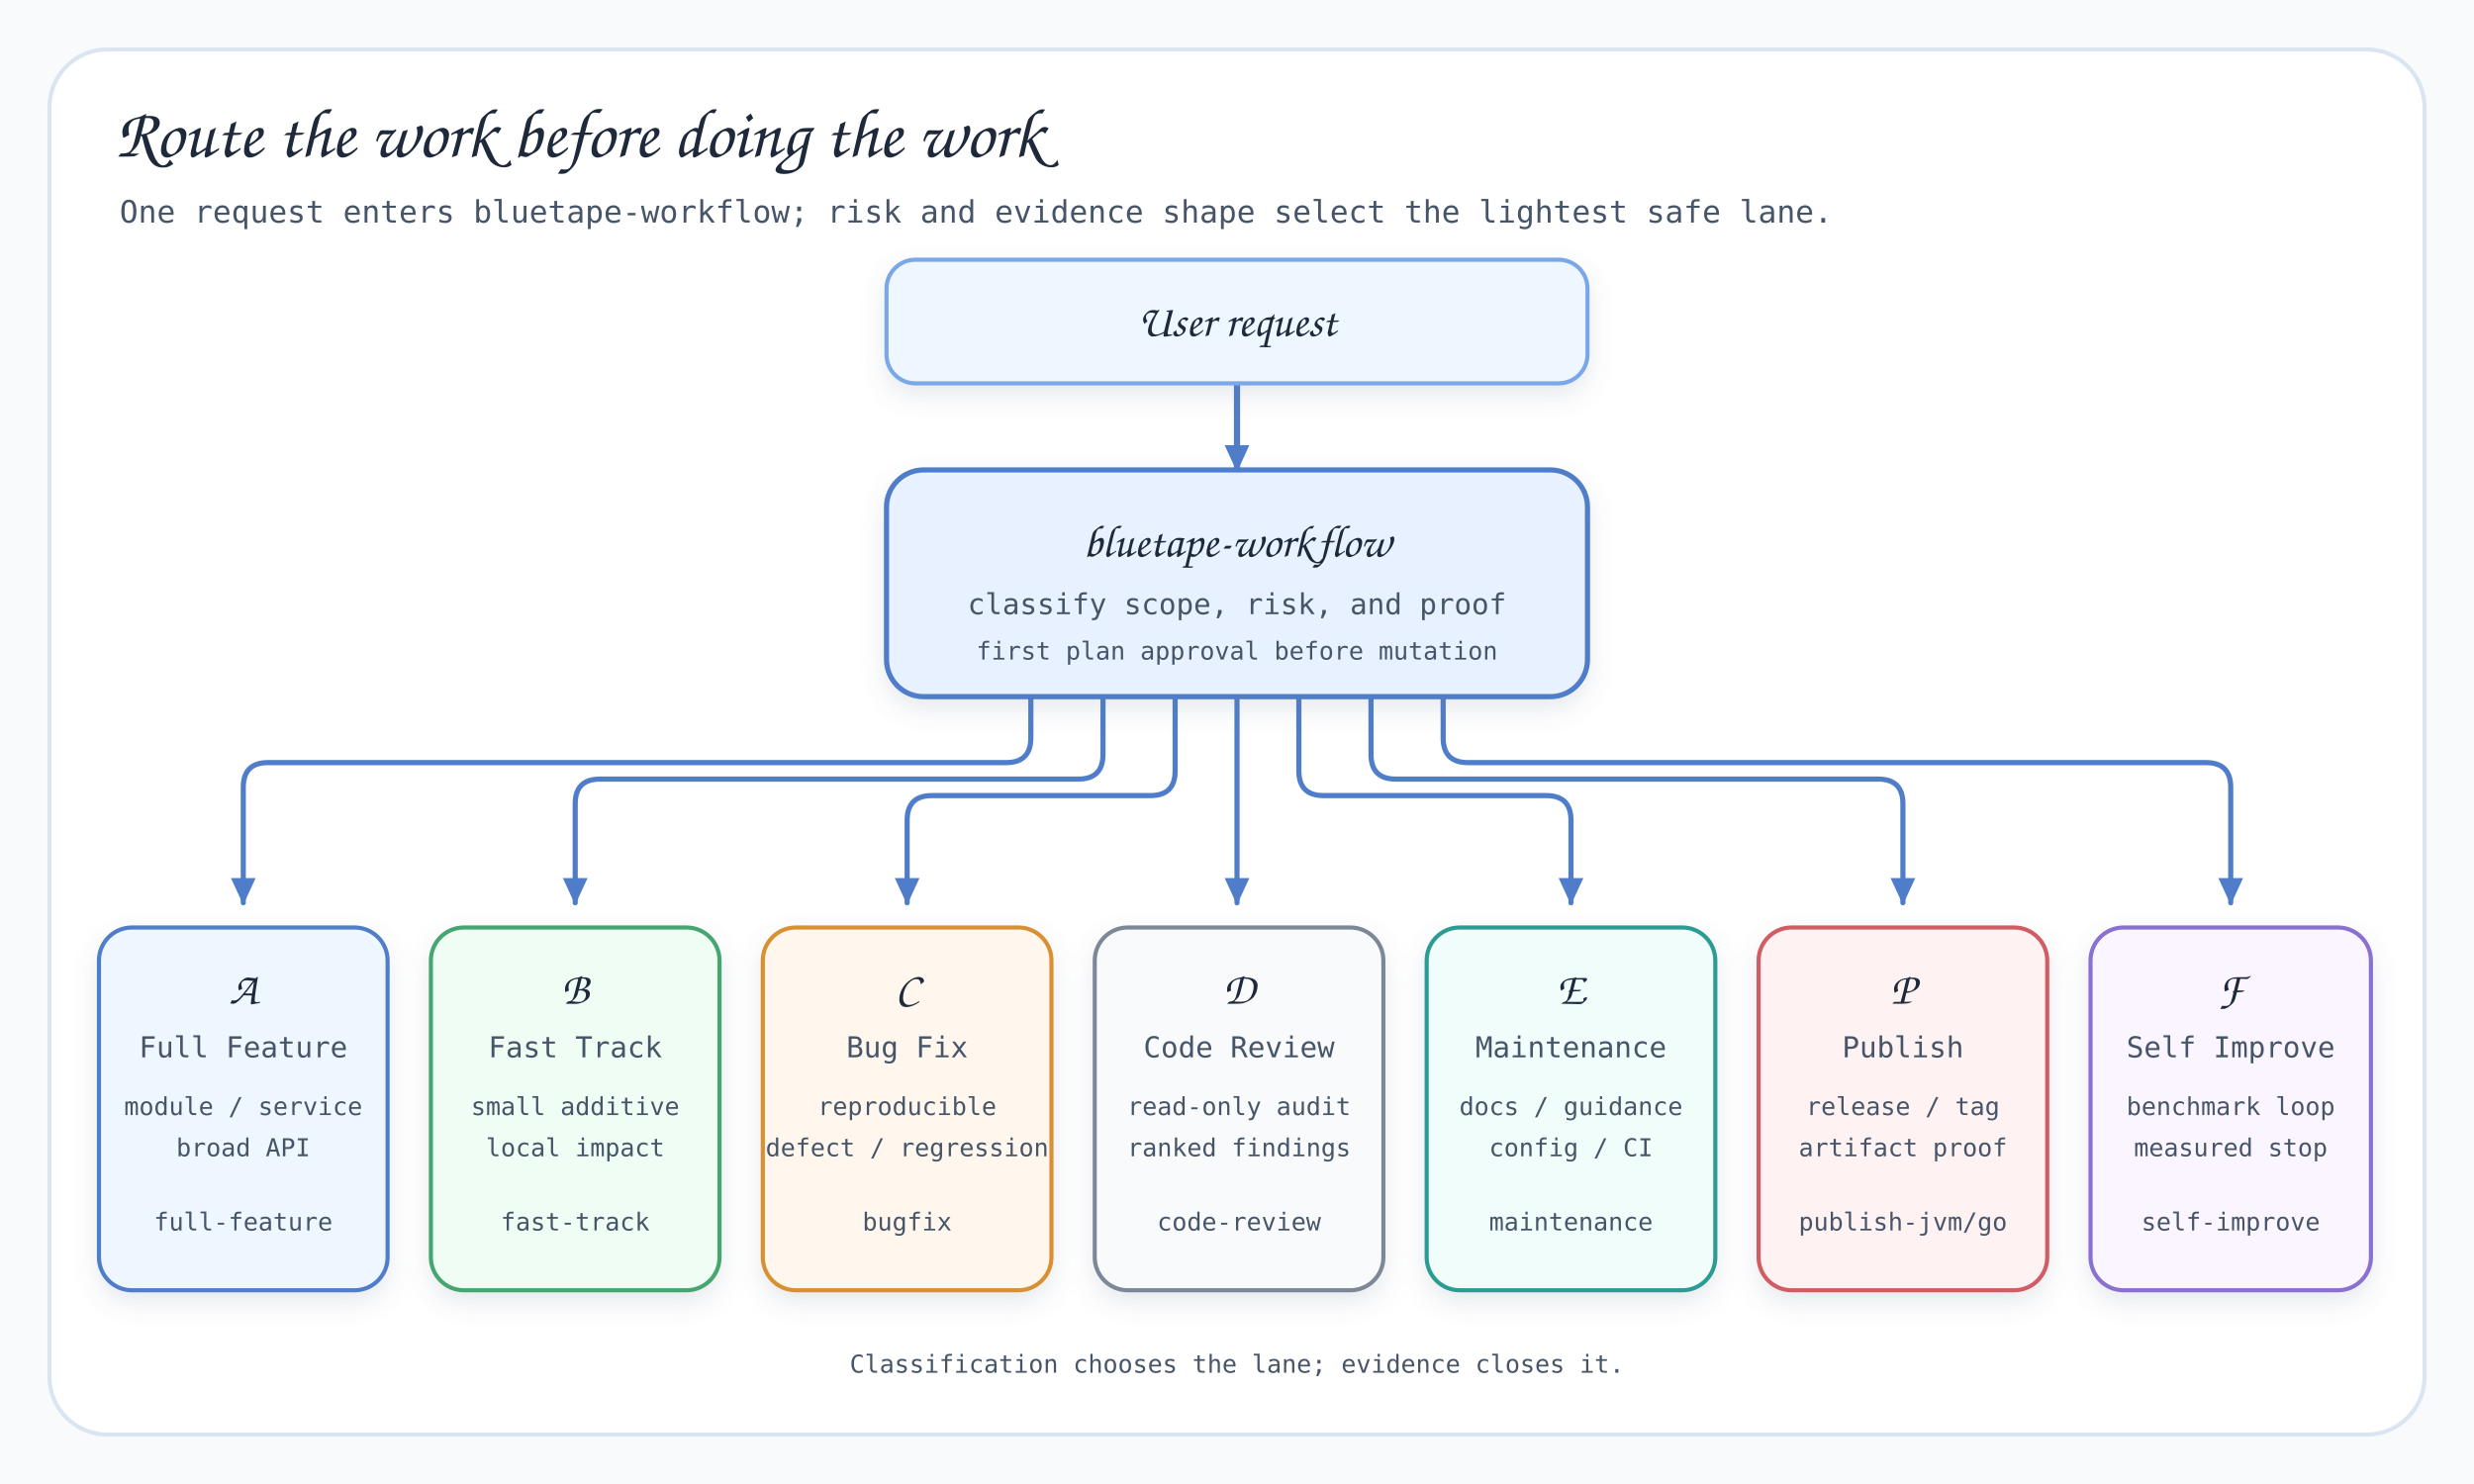
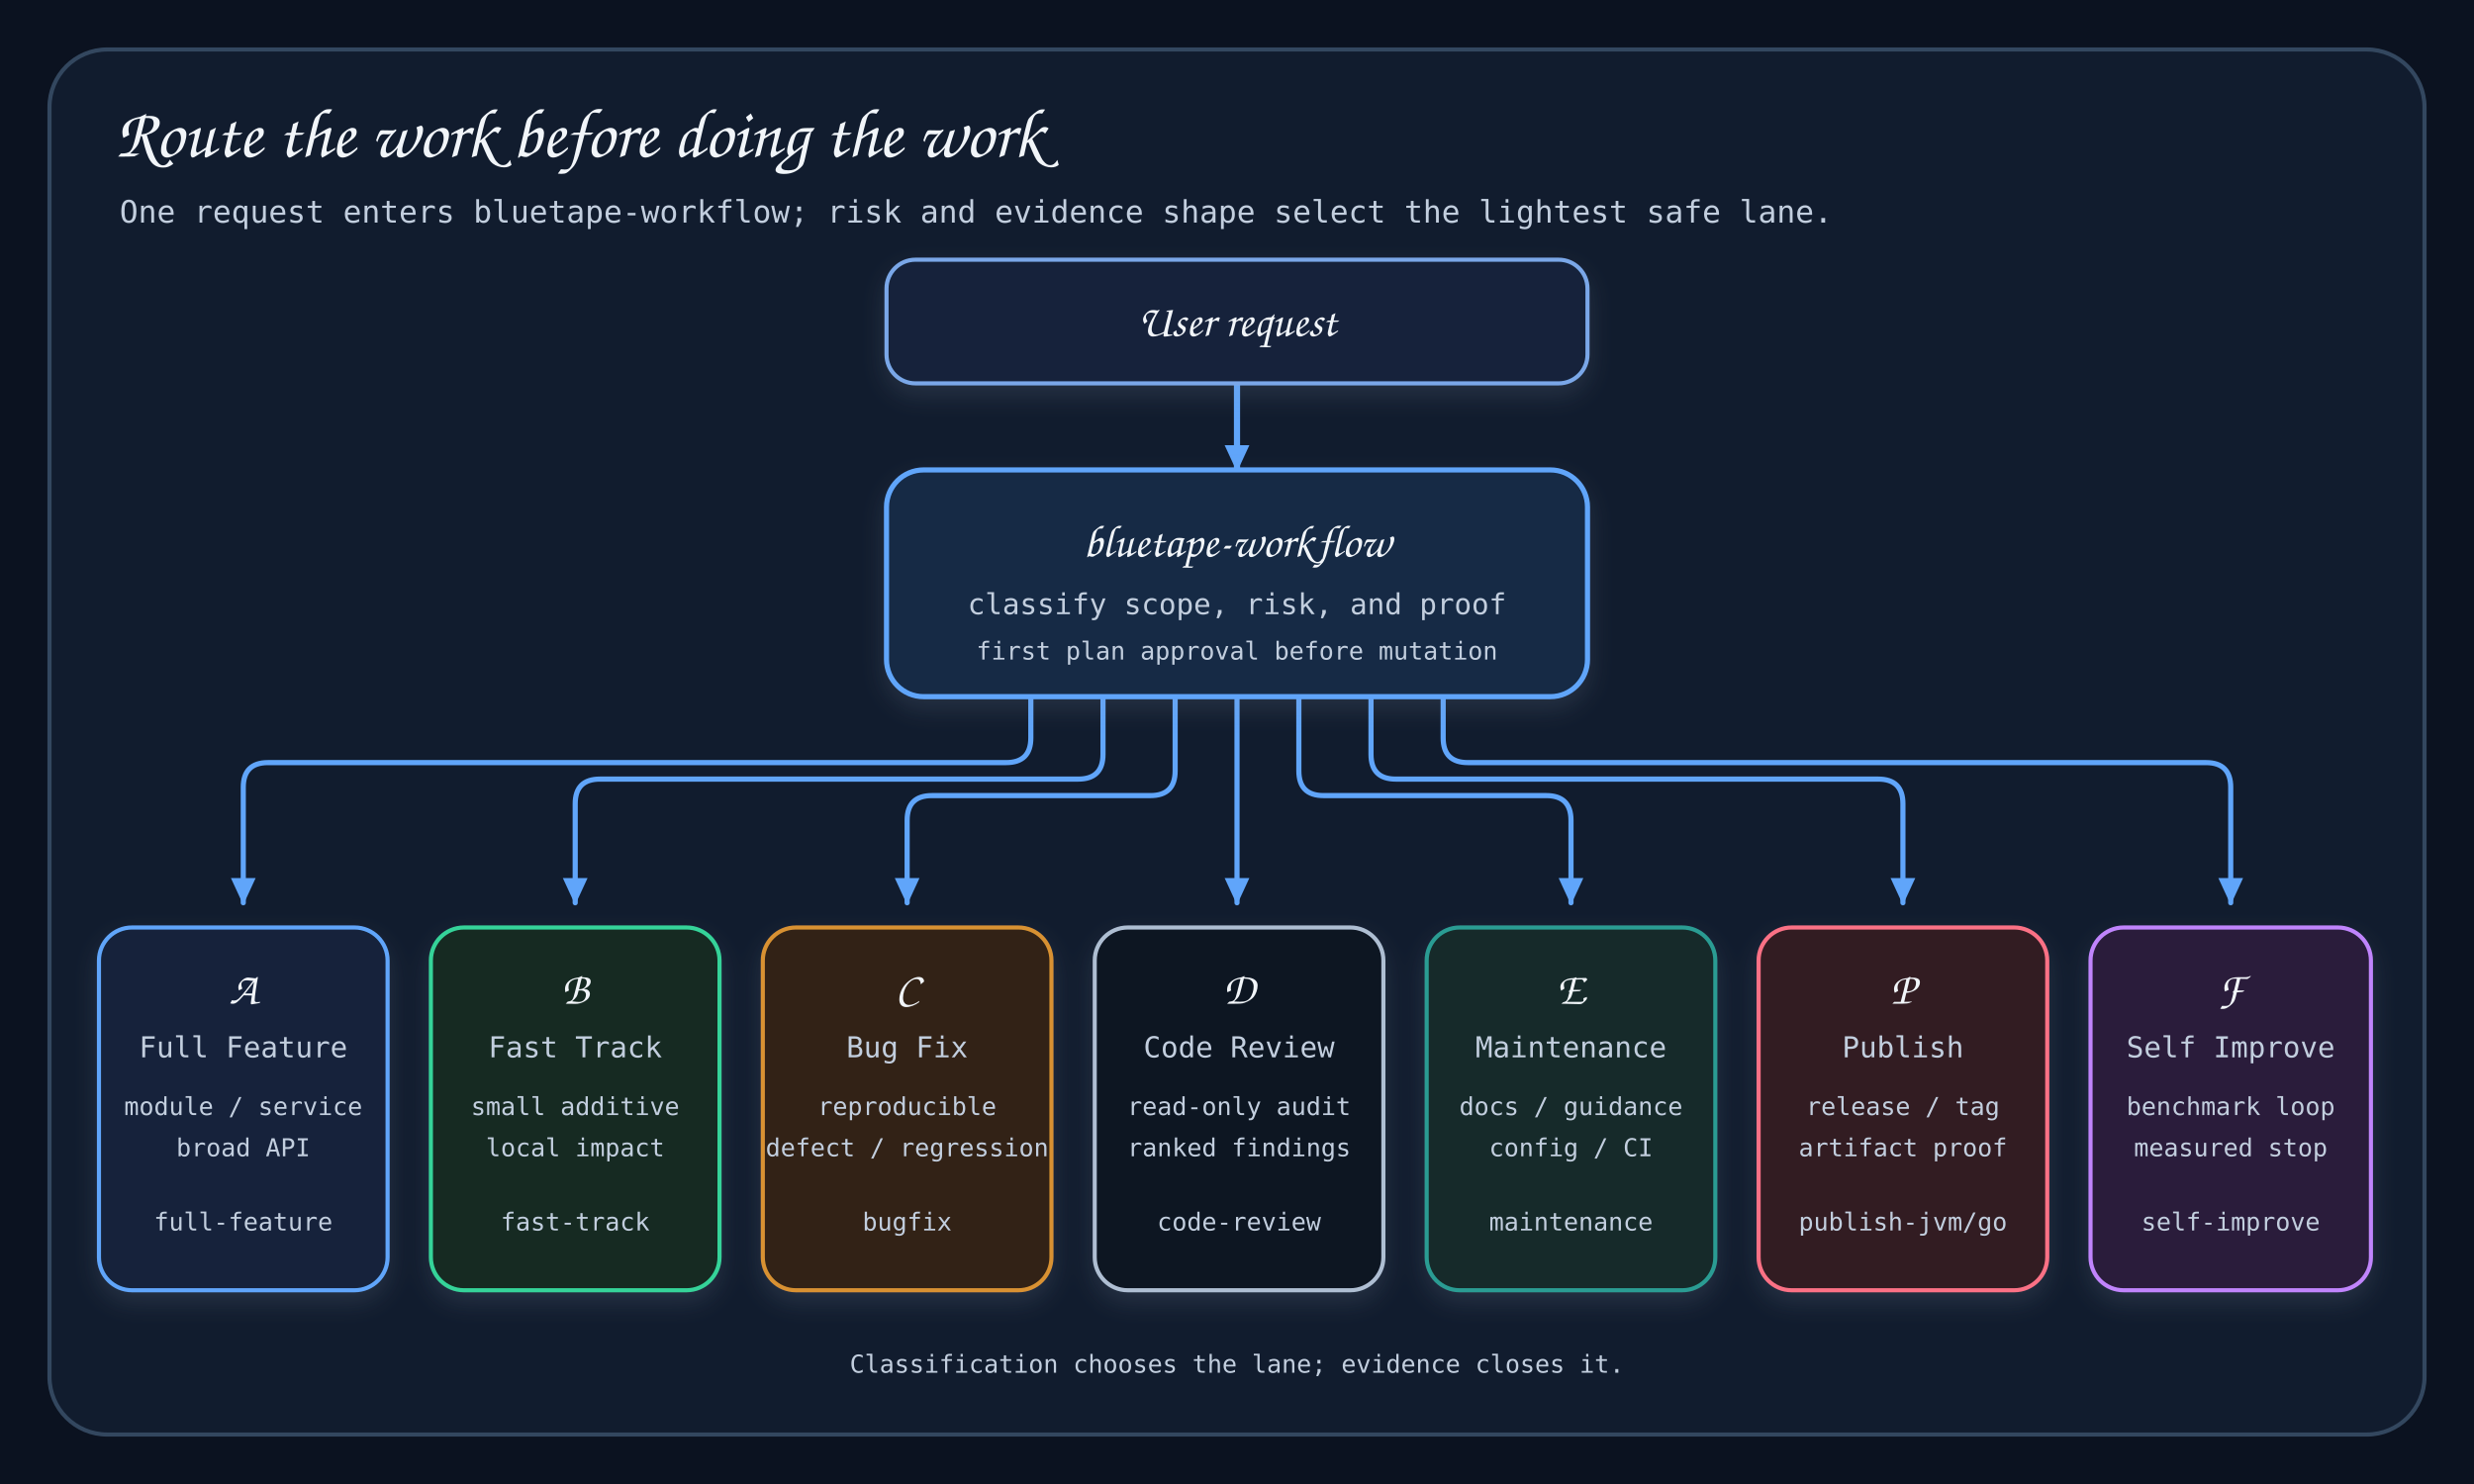
- <svg xmlns="http://www.w3.org/2000/svg" viewBox="0 0 1200 720" width="1200" height="720">
+ <svg xmlns="http://www.w3.org/2000/svg" viewBox="0 0 1200 720" width="1200" height="720" role="img" aria-labelledby="title desc">
  <style>
-     .title { font-family: 'Architects Daughter', 'Comic Sans MS', cursive; fill: #1e293b; font-size: 34px; }
-     .subtitle, .label, .small { font-family: 'Comic Mono', 'SFMono-Regular', Consolas, monospace; fill: #475569; }
+     .title { font-family: 'Architects Daughter', 'Comic Sans MS', cursive; fill: #f1f5f9; font-size: 34px; }
+     .subtitle, .label, .small { font-family: 'Comic Mono', 'SFMono-Regular', Consolas, monospace; fill: #c2cede; }
    .subtitle { font-size: 15px; }
-     .type { font-family: 'Architects Daughter', 'Comic Sans MS', cursive; fill: #1e293b; font-size: 22px; }
+     .type { font-family: 'Architects Daughter', 'Comic Sans MS', cursive; fill: #f1f5f9; font-size: 22px; }
    .label { font-size: 14px; }
    .small { font-size: 12px; }
  </style>
  <defs>
    <filter id="shadow" x="-20%" y="-20%" width="140%" height="150%">
-       <feDropShadow dx="0" dy="5" stdDeviation="6" flood-color="#64748b" flood-opacity="0.16" />
+       <feDropShadow dx="0" dy="5" stdDeviation="6" flood-color="#94a3b8" flood-opacity="0.16" />
    </filter>
    <marker id="arrow-blue" markerWidth="14" markerHeight="14" refX="12" refY="7" orient="auto" markerUnits="userSpaceOnUse">
-       <path d="M 0 1 L 13 7 L 0 13 Z" fill="#4f7dc9" />
+       <path d="M 0 1 L 13 7 L 0 13 Z" fill="#60a5fa" />
    </marker>
  </defs>
-   <rect width="1200" height="720" fill="#f8fafc" />
-   <rect x="24" y="24" width="1152" height="672" rx="28" fill="#ffffff" stroke="#dbe5f1" stroke-width="2" />
+   <rect width="1200" height="720" fill="#0b1220" />
+   <rect x="24" y="24" width="1152" height="672" rx="28" fill="#111c2e" stroke="#33475f" stroke-width="2" />
  <text x="56" y="76" class="title">Route the work before doing the work</text>
  <text x="58" y="108" class="subtitle">One request enters bluetape-workflow; risk and evidence shape select the lightest safe lane.</text>
-   <path d="M 600 186 V 228" fill="none" stroke="#4f7dc9" stroke-width="3" marker-end="url(#arrow-blue)" />
-   <path class="connector" d="M 500 338 V 358 Q 500 370 488 370 H 130 Q 118 370 118 382 V 438" fill="none" stroke="#4f7dc9" stroke-width="2.5" stroke-linecap="round" stroke-linejoin="round" marker-end="url(#arrow-blue)" />
-   <path class="connector" d="M 535 338 V 366 Q 535 378 523 378 H 291 Q 279 378 279 390 V 438" fill="none" stroke="#4f7dc9" stroke-width="2.5" stroke-linecap="round" stroke-linejoin="round" marker-end="url(#arrow-blue)" />
-   <path class="connector" d="M 570 338 V 374 Q 570 386 558 386 H 452 Q 440 386 440 398 V 438" fill="none" stroke="#4f7dc9" stroke-width="2.5" stroke-linecap="round" stroke-linejoin="round" marker-end="url(#arrow-blue)" />
-   <path class="connector" d="M 600 338 V 438" fill="none" stroke="#4f7dc9" stroke-width="2.5" stroke-linecap="round" stroke-linejoin="round" marker-end="url(#arrow-blue)" />
-   <path class="connector" d="M 630 338 V 374 Q 630 386 642 386 H 750 Q 762 386 762 398 V 438" fill="none" stroke="#4f7dc9" stroke-width="2.5" stroke-linecap="round" stroke-linejoin="round" marker-end="url(#arrow-blue)" />
-   <path class="connector" d="M 665 338 V 366 Q 665 378 677 378 H 911 Q 923 378 923 390 V 438" fill="none" stroke="#4f7dc9" stroke-width="2.5" stroke-linecap="round" stroke-linejoin="round" marker-end="url(#arrow-blue)" />
-   <path class="connector" d="M 700 338 V 358 Q 700 370 712 370 H 1070 Q 1082 370 1082 382 V 438" fill="none" stroke="#4f7dc9" stroke-width="2.5" stroke-linecap="round" stroke-linejoin="round" marker-end="url(#arrow-blue)" />
+   <path d="M 600 186 V 228" fill="none" stroke="#60a5fa" stroke-width="3" marker-end="url(#arrow-blue)" />
+   <path class="connector" d="M 500 338 V 358 Q 500 370 488 370 H 130 Q 118 370 118 382 V 438" fill="none" stroke="#60a5fa" stroke-width="2.5" stroke-linecap="round" stroke-linejoin="round" marker-end="url(#arrow-blue)" />
+   <path class="connector" d="M 535 338 V 366 Q 535 378 523 378 H 291 Q 279 378 279 390 V 438" fill="none" stroke="#60a5fa" stroke-width="2.5" stroke-linecap="round" stroke-linejoin="round" marker-end="url(#arrow-blue)" />
+   <path class="connector" d="M 570 338 V 374 Q 570 386 558 386 H 452 Q 440 386 440 398 V 438" fill="none" stroke="#60a5fa" stroke-width="2.5" stroke-linecap="round" stroke-linejoin="round" marker-end="url(#arrow-blue)" />
+   <path class="connector" d="M 600 338 V 438" fill="none" stroke="#60a5fa" stroke-width="2.5" stroke-linecap="round" stroke-linejoin="round" marker-end="url(#arrow-blue)" />
+   <path class="connector" d="M 630 338 V 374 Q 630 386 642 386 H 750 Q 762 386 762 398 V 438" fill="none" stroke="#60a5fa" stroke-width="2.5" stroke-linecap="round" stroke-linejoin="round" marker-end="url(#arrow-blue)" />
+   <path class="connector" d="M 665 338 V 366 Q 665 378 677 378 H 911 Q 923 378 923 390 V 438" fill="none" stroke="#60a5fa" stroke-width="2.5" stroke-linecap="round" stroke-linejoin="round" marker-end="url(#arrow-blue)" />
+   <path class="connector" d="M 700 338 V 358 Q 700 370 712 370 H 1070 Q 1082 370 1082 382 V 438" fill="none" stroke="#60a5fa" stroke-width="2.5" stroke-linecap="round" stroke-linejoin="round" marker-end="url(#arrow-blue)" />
  <g filter="url(#shadow)">
-     <rect x="430" y="126" width="340" height="60" rx="14" fill="#eef6ff" stroke="#7aa7e8" stroke-width="2" />
-     <rect x="430" y="228" width="340" height="110" rx="18" fill="#e8f1ff" stroke="#4f7dc9" stroke-width="2.5" />
+     <rect x="430" y="126" width="340" height="60" rx="14" fill="#14243a" stroke="#7aa7e8" stroke-width="2" />
+     <rect x="430" y="228" width="340" height="110" rx="18" fill="#132945" stroke="#60a5fa" stroke-width="2.5" />
  </g>
  <text x="600" y="163" text-anchor="middle" class="type">User request</text>
  <text x="600" y="270" text-anchor="middle" class="type">bluetape-workflow</text>
  <text x="600" y="298" text-anchor="middle" class="label">classify scope, risk, and proof</text>
  <text x="600" y="320" text-anchor="middle" class="small">first plan approval before mutation</text>
  <g filter="url(#shadow)">
-     <rect x="48" y="450" width="140" height="176" rx="16" fill="#eef6ff" stroke="#4f7dc9" stroke-width="2" />
-     <rect x="209" y="450" width="140" height="176" rx="16" fill="#f0fdf4" stroke="#45a66f" stroke-width="2" />
-     <rect x="370" y="450" width="140" height="176" rx="16" fill="#fff7ed" stroke="#d89132" stroke-width="2" />
-     <rect x="531" y="450" width="140" height="176" rx="16" fill="#f8fafc" stroke="#7b8798" stroke-width="2" />
-     <rect x="692" y="450" width="140" height="176" rx="16" fill="#f0fdfa" stroke="#2b9c93" stroke-width="2" />
-     <rect x="853" y="450" width="140" height="176" rx="16" fill="#fef2f2" stroke="#d25b63" stroke-width="2" />
-     <rect x="1014" y="450" width="136" height="176" rx="16" fill="#faf5ff" stroke="#8a6fd1" stroke-width="2" />
+     <rect x="48" y="450" width="140" height="176" rx="16" fill="#14243a" stroke="#60a5fa" stroke-width="2" />
+     <rect x="209" y="450" width="140" height="176" rx="16" fill="#142b22" stroke="#34d399" stroke-width="2" />
+     <rect x="370" y="450" width="140" height="176" rx="16" fill="#302317" stroke="#d89132" stroke-width="2" />
+     <rect x="531" y="450" width="140" height="176" rx="16" fill="#0b1220" stroke="#aebed2" stroke-width="2" />
+     <rect x="692" y="450" width="140" height="176" rx="16" fill="#122b29" stroke="#2b9c93" stroke-width="2" />
+     <rect x="853" y="450" width="140" height="176" rx="16" fill="#321c24" stroke="#fb7185" stroke-width="2" />
+     <rect x="1014" y="450" width="136" height="176" rx="16" fill="#291f3b" stroke="#c084fc" stroke-width="2" />
  </g>
  <text x="118" y="487" text-anchor="middle" class="type">A</text>
  <text x="118" y="513" text-anchor="middle" class="label">Full Feature</text>
  <text x="118" y="541" text-anchor="middle" class="small">module / service</text>
  <text x="118" y="561" text-anchor="middle" class="small">broad API</text>
  <text x="118" y="597" text-anchor="middle" class="small">full-feature</text>
  <text x="279" y="487" text-anchor="middle" class="type">B</text>
  <text x="279" y="513" text-anchor="middle" class="label">Fast Track</text>
  <text x="279" y="541" text-anchor="middle" class="small">small additive</text>
  <text x="279" y="561" text-anchor="middle" class="small">local impact</text>
  <text x="279" y="597" text-anchor="middle" class="small">fast-track</text>
  <text x="440" y="487" text-anchor="middle" class="type">C</text>
  <text x="440" y="513" text-anchor="middle" class="label">Bug Fix</text>
  <text x="440" y="541" text-anchor="middle" class="small">reproducible</text>
  <text x="440" y="561" text-anchor="middle" class="small">defect / regression</text>
  <text x="440" y="597" text-anchor="middle" class="small">bugfix</text>
  <text x="601" y="487" text-anchor="middle" class="type">D</text>
  <text x="601" y="513" text-anchor="middle" class="label">Code Review</text>
  <text x="601" y="541" text-anchor="middle" class="small">read-only audit</text>
  <text x="601" y="561" text-anchor="middle" class="small">ranked findings</text>
  <text x="601" y="597" text-anchor="middle" class="small">code-review</text>
  <text x="762" y="487" text-anchor="middle" class="type">E</text>
  <text x="762" y="513" text-anchor="middle" class="label">Maintenance</text>
  <text x="762" y="541" text-anchor="middle" class="small">docs / guidance</text>
  <text x="762" y="561" text-anchor="middle" class="small">config / CI</text>
  <text x="762" y="597" text-anchor="middle" class="small">maintenance</text>
  <text x="923" y="487" text-anchor="middle" class="type">P</text>
  <text x="923" y="513" text-anchor="middle" class="label">Publish</text>
  <text x="923" y="541" text-anchor="middle" class="small">release / tag</text>
  <text x="923" y="561" text-anchor="middle" class="small">artifact proof</text>
  <text x="923" y="597" text-anchor="middle" class="small">publish-jvm/go</text>
  <text x="1082" y="487" text-anchor="middle" class="type">F</text>
  <text x="1082" y="513" text-anchor="middle" class="label">Self Improve</text>
  <text x="1082" y="541" text-anchor="middle" class="small">benchmark loop</text>
  <text x="1082" y="561" text-anchor="middle" class="small">measured stop</text>
  <text x="1082" y="597" text-anchor="middle" class="small">self-improve</text>
  <text x="600" y="666" text-anchor="middle" class="small">Classification chooses the lane; evidence closes it.</text>
</svg>
